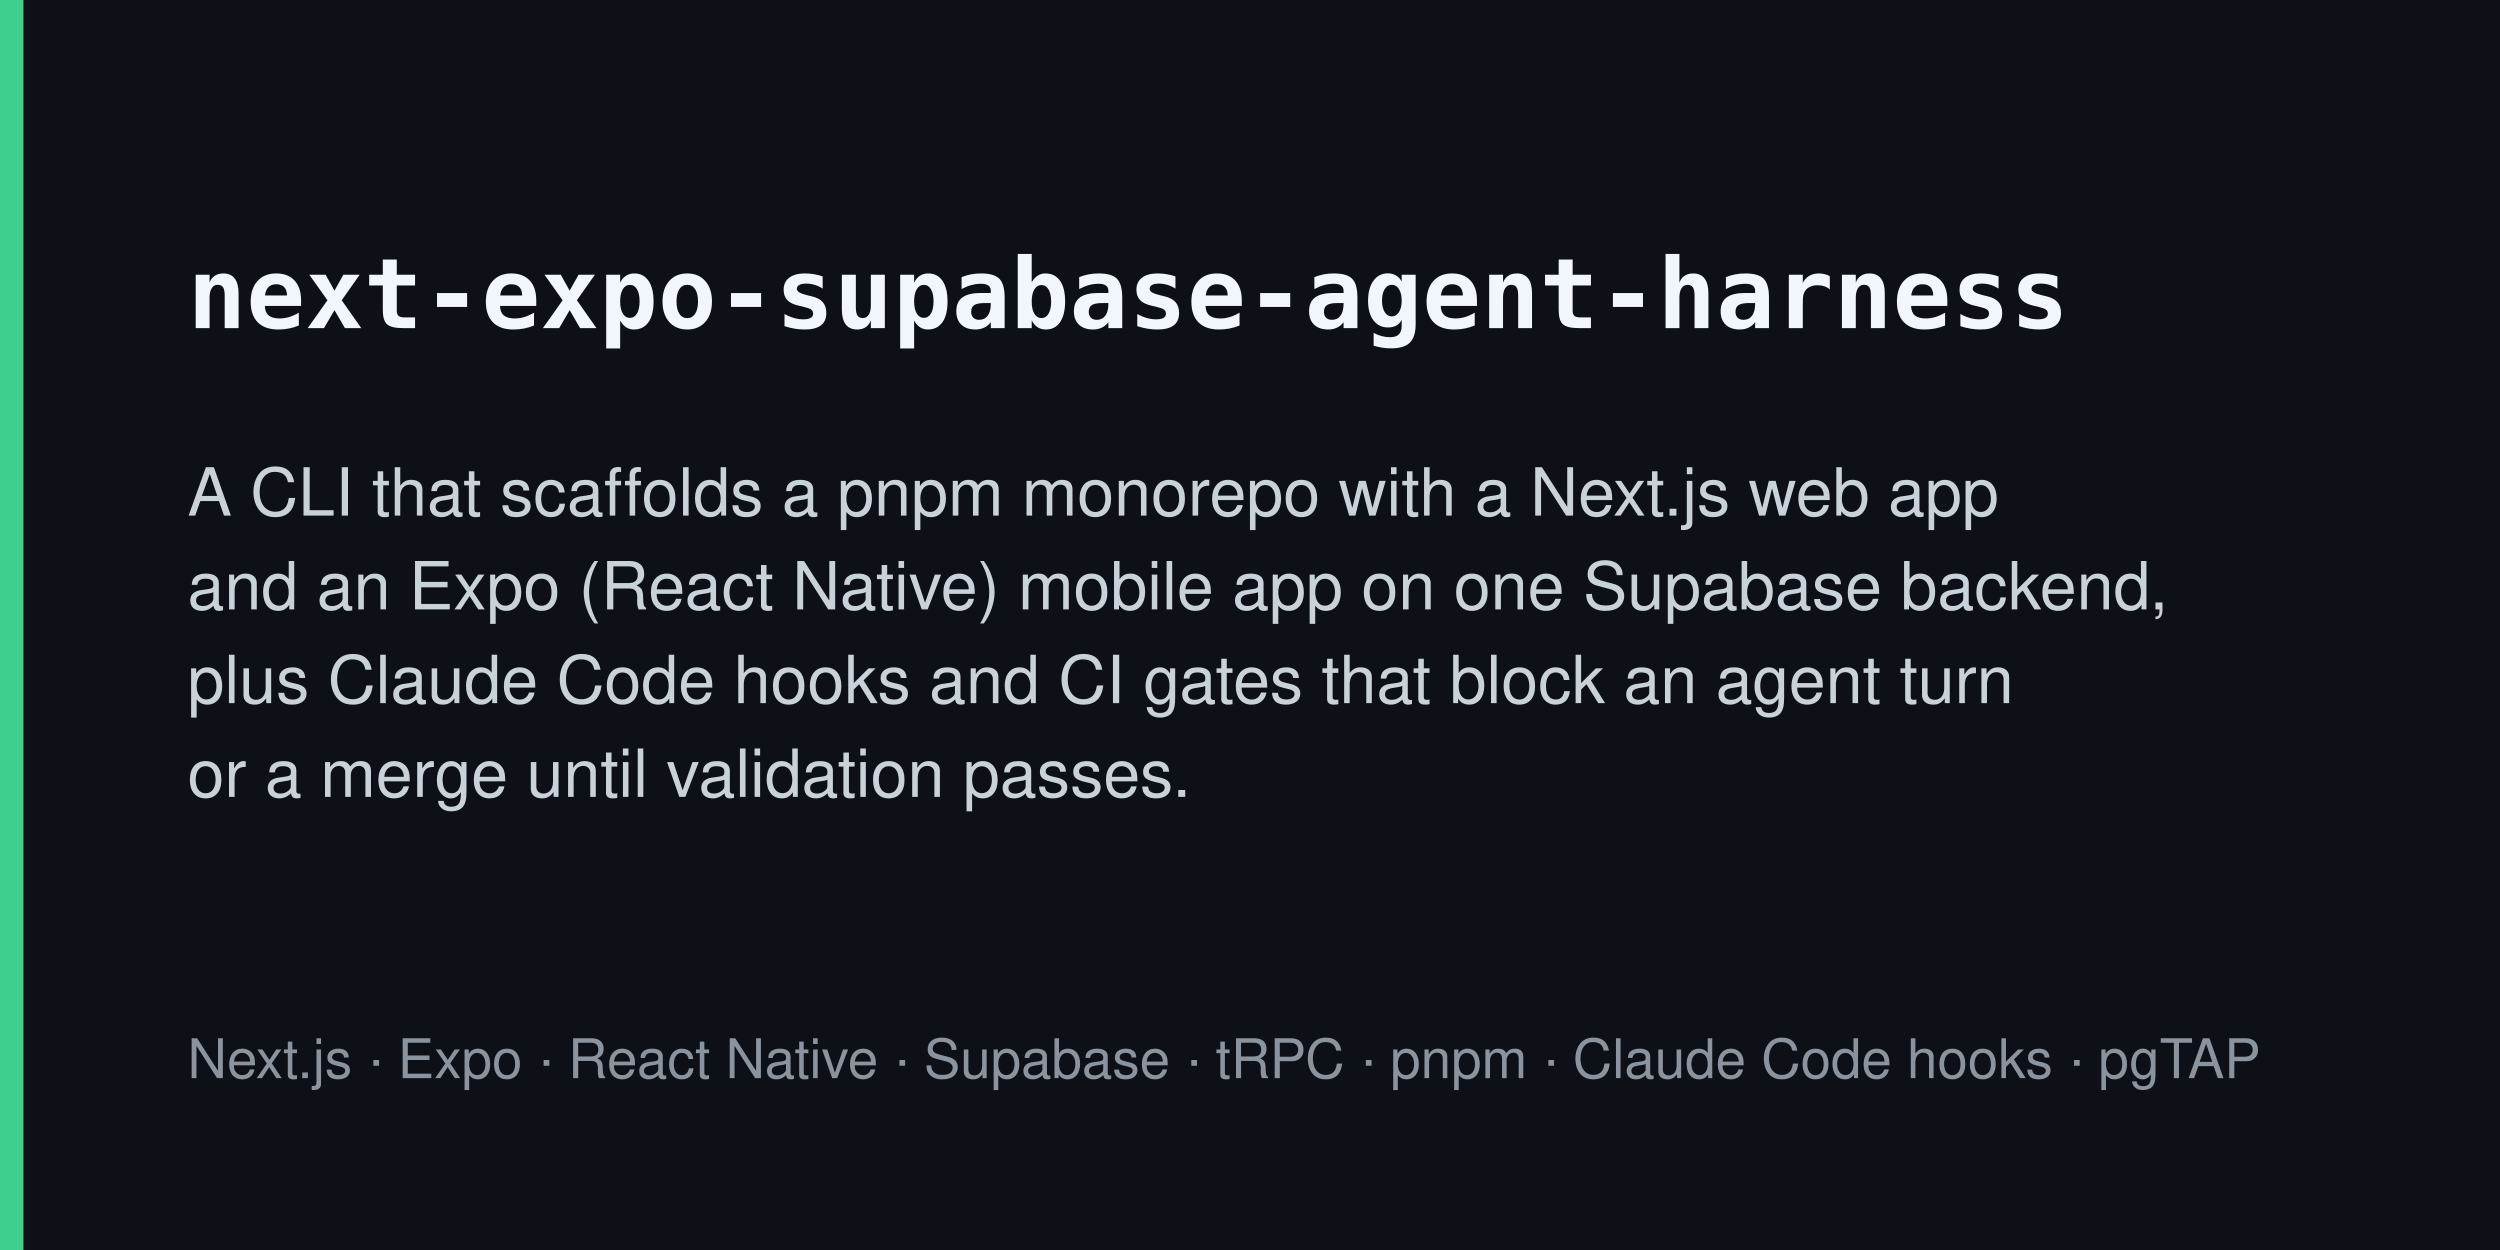
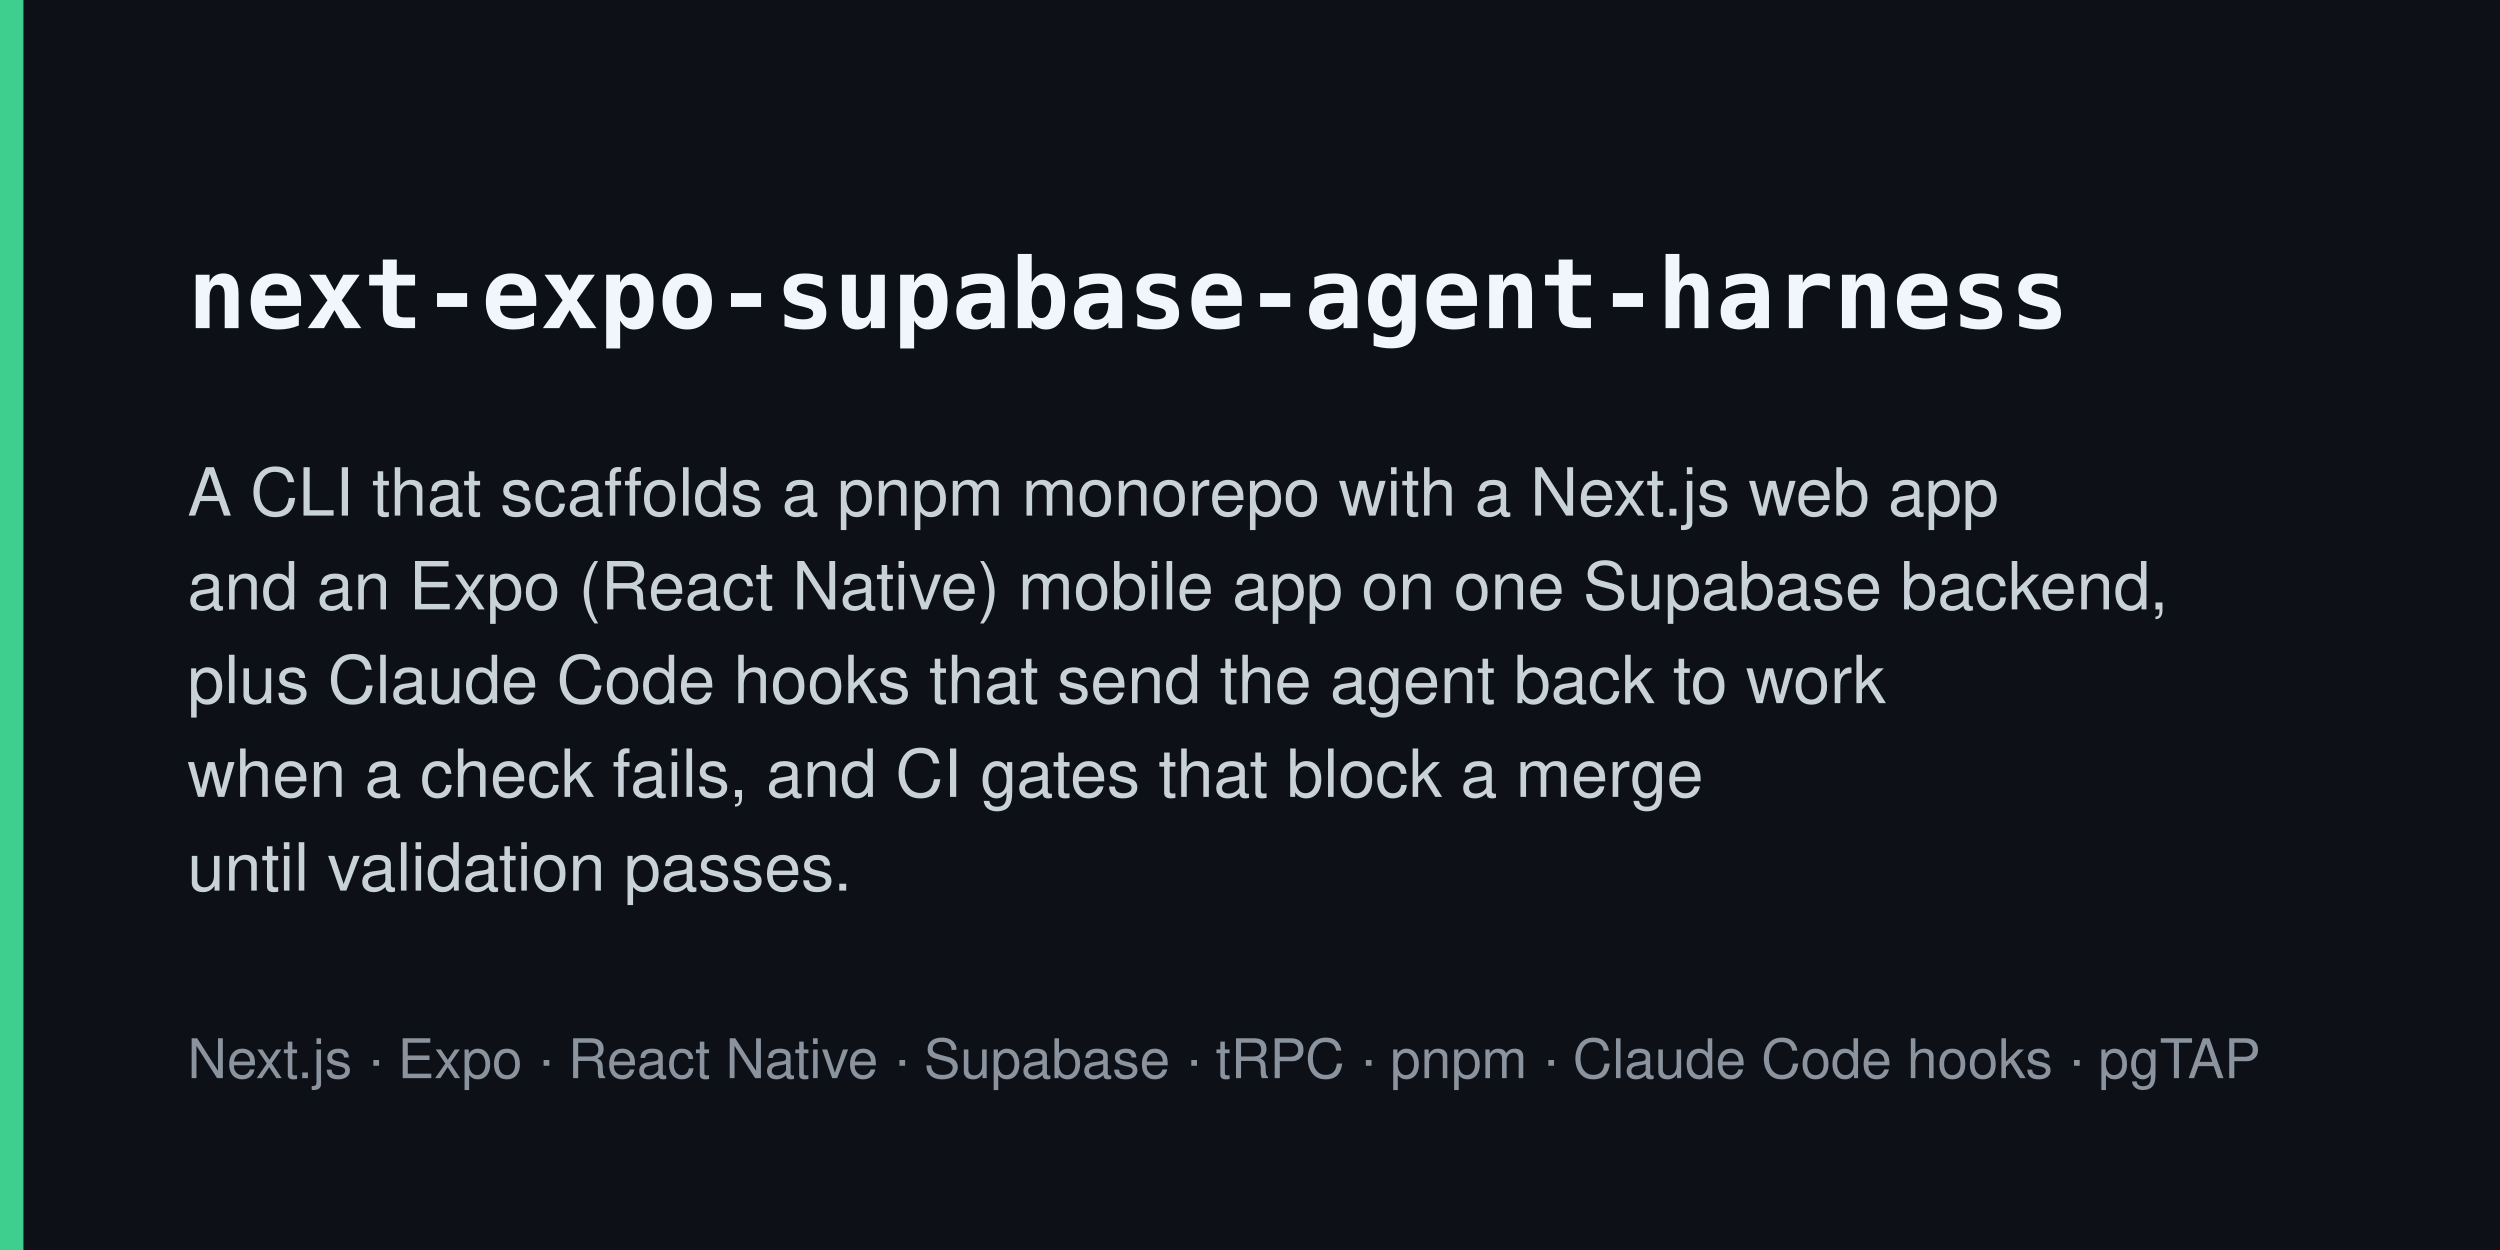
<svg xmlns="http://www.w3.org/2000/svg" width="1280" height="640" viewBox="0 0 1280 640">
  <rect width="1280" height="640" fill="#0d1117" />
  <rect x="0" y="0" width="12" height="640" fill="#3ecf8e" />
  <text id="name" x="96" y="168" fill="#f0f6fc" font-family="Menlo, 'DejaVu Sans Mono', Consolas, monospace" font-size="50" font-weight="700">next-expo-supabase-agent-harness</text>
  <g id="sentence" fill="#c9d1d9" font-family="'Helvetica Neue', Helvetica, Arial, 'DejaVu Sans', sans-serif" font-size="34">
    <text x="96" y="264">A CLI that scaffolds a pnpm monorepo with a Next.js web app</text>
    <text x="96" y="312">and an Expo (React Native) mobile app on one Supabase backend,</text>
-     <text x="96" y="360">plus Claude Code hooks and CI gates that block an agent turn</text>
-     <text x="96" y="408">or a merge until validation passes.</text>
+     <text x="96" y="360">plus Claude Code hooks that send the agent back to work</text>
+     <text x="96" y="408">when a check fails, and CI gates that block a merge</text>
+     <text x="96" y="456">until validation passes.</text>
  </g>
  <text id="stack" x="96" y="552" fill="#8b949e" font-family="'Helvetica Neue', Helvetica, Arial, 'DejaVu Sans', sans-serif" font-size="28">Next.js · Expo · React Native · Supabase · tRPC · pnpm · Claude Code hooks · pgTAP</text>
</svg>
